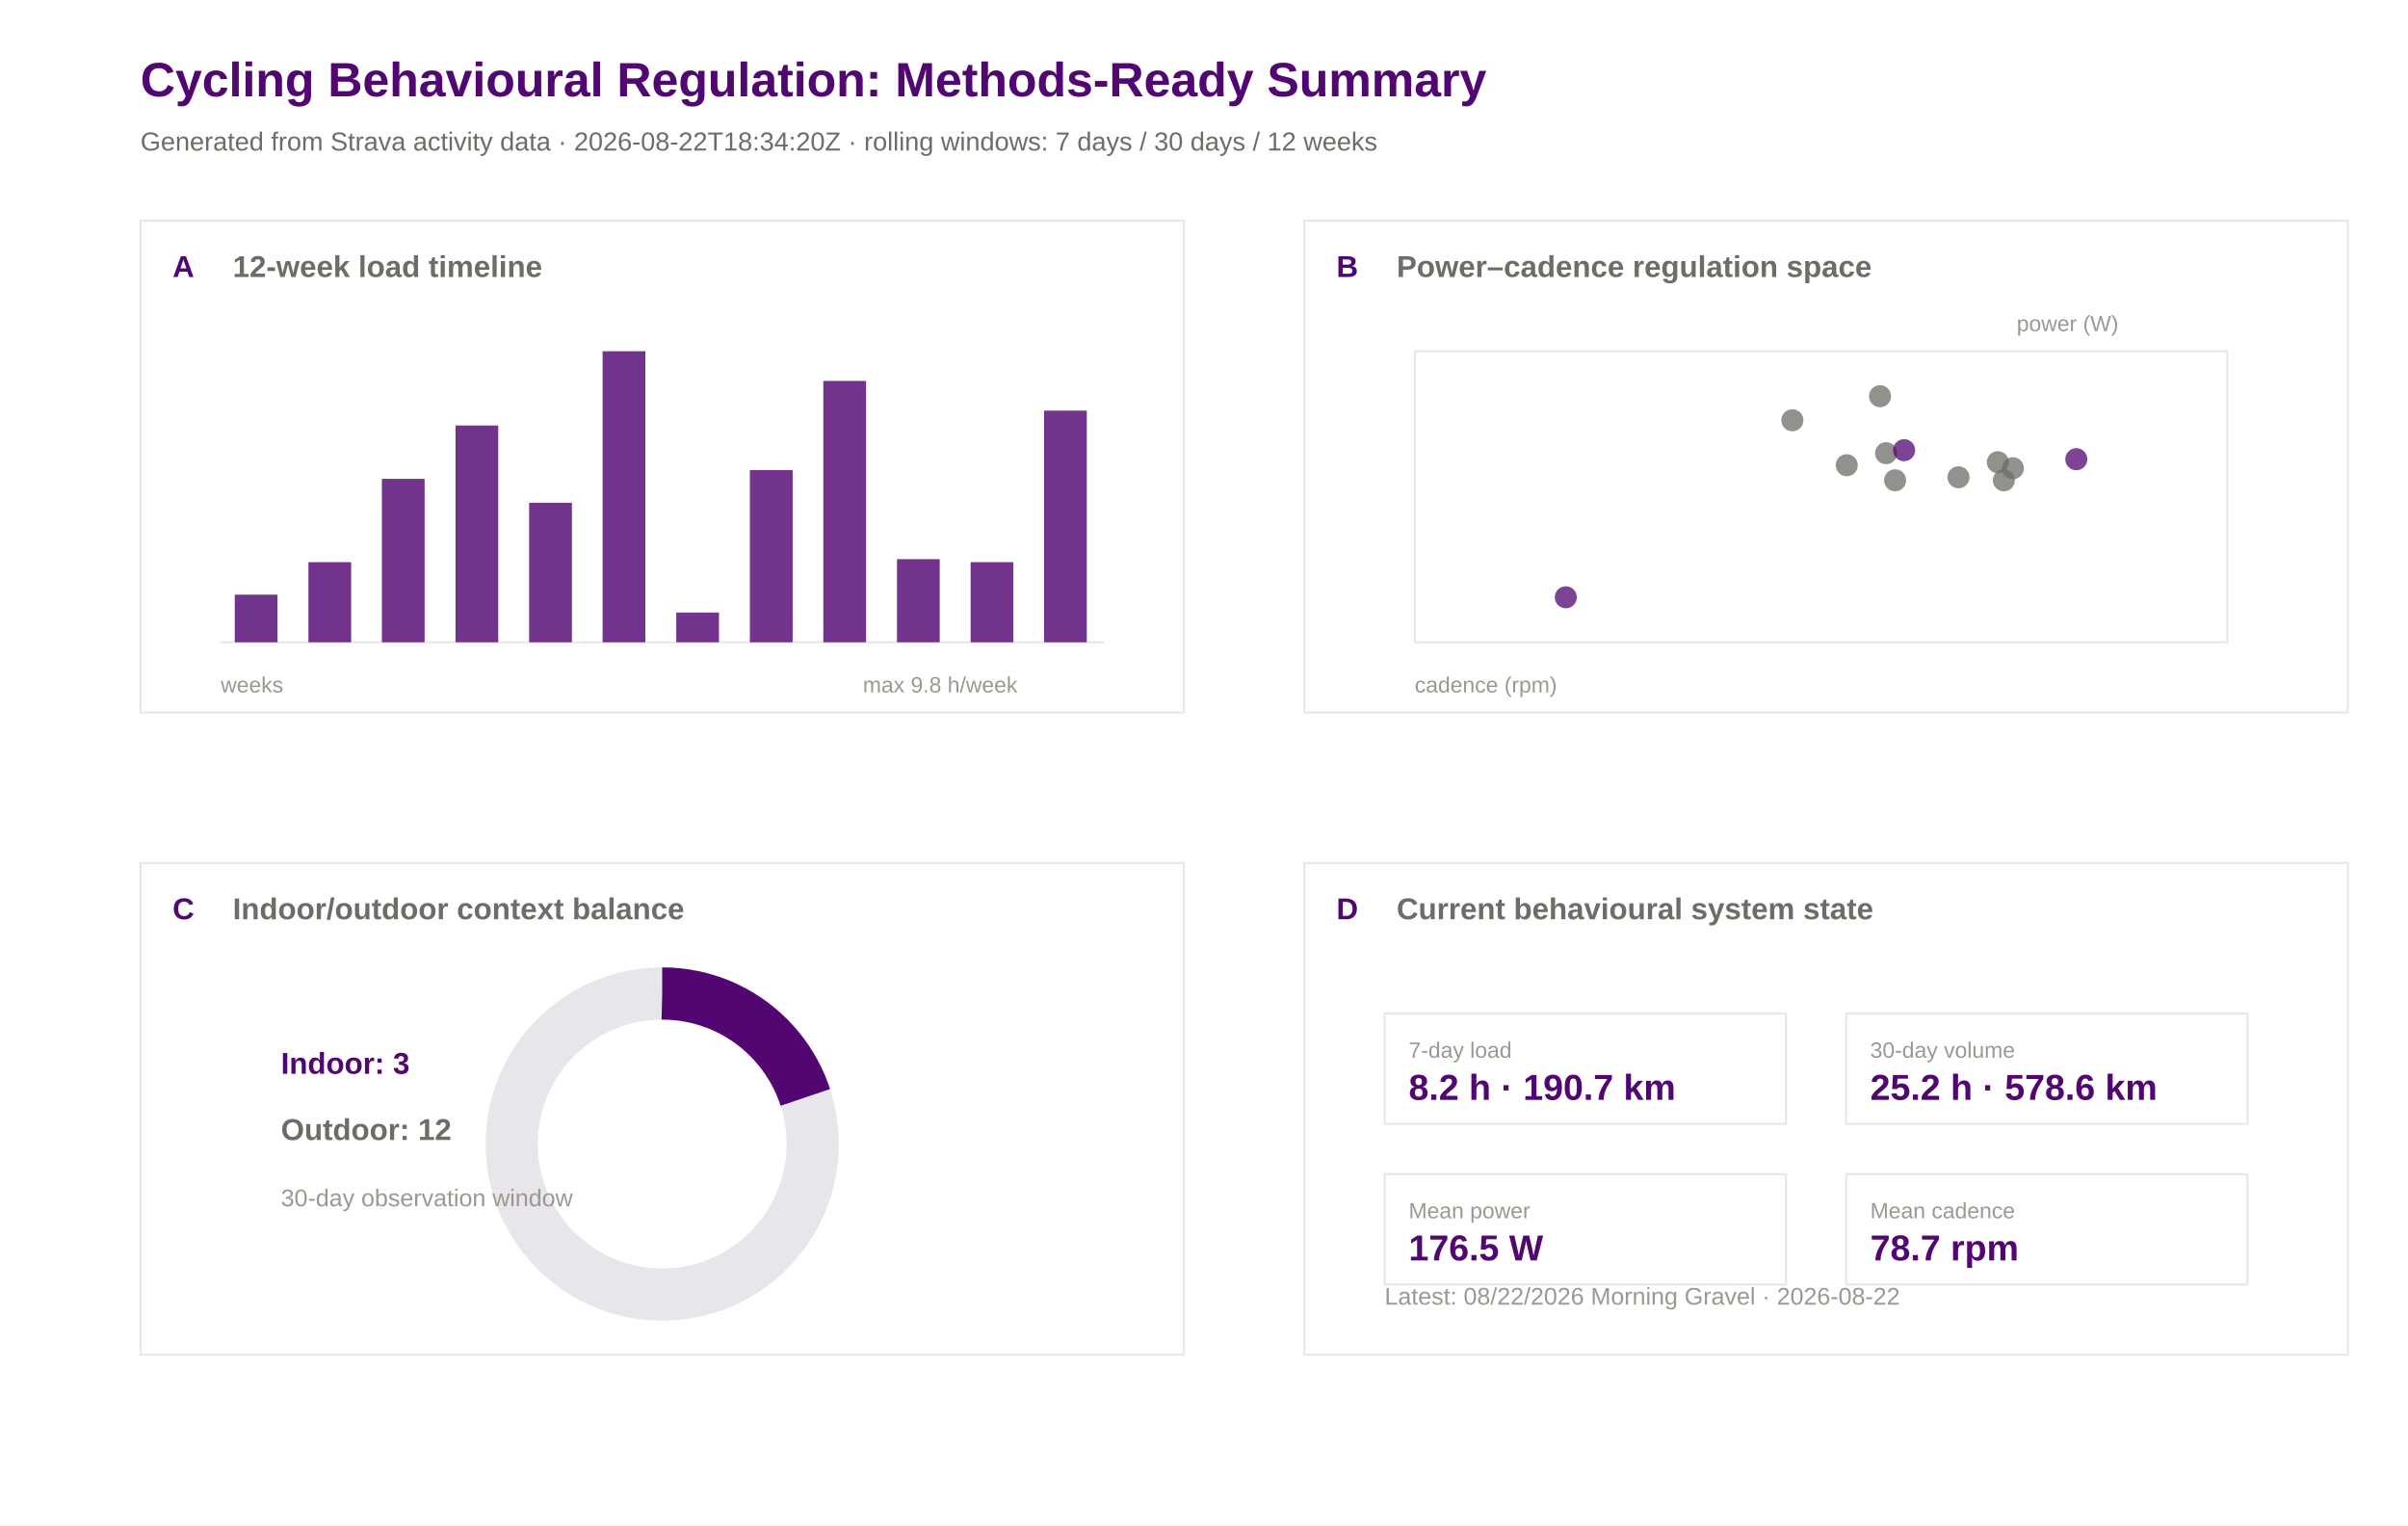
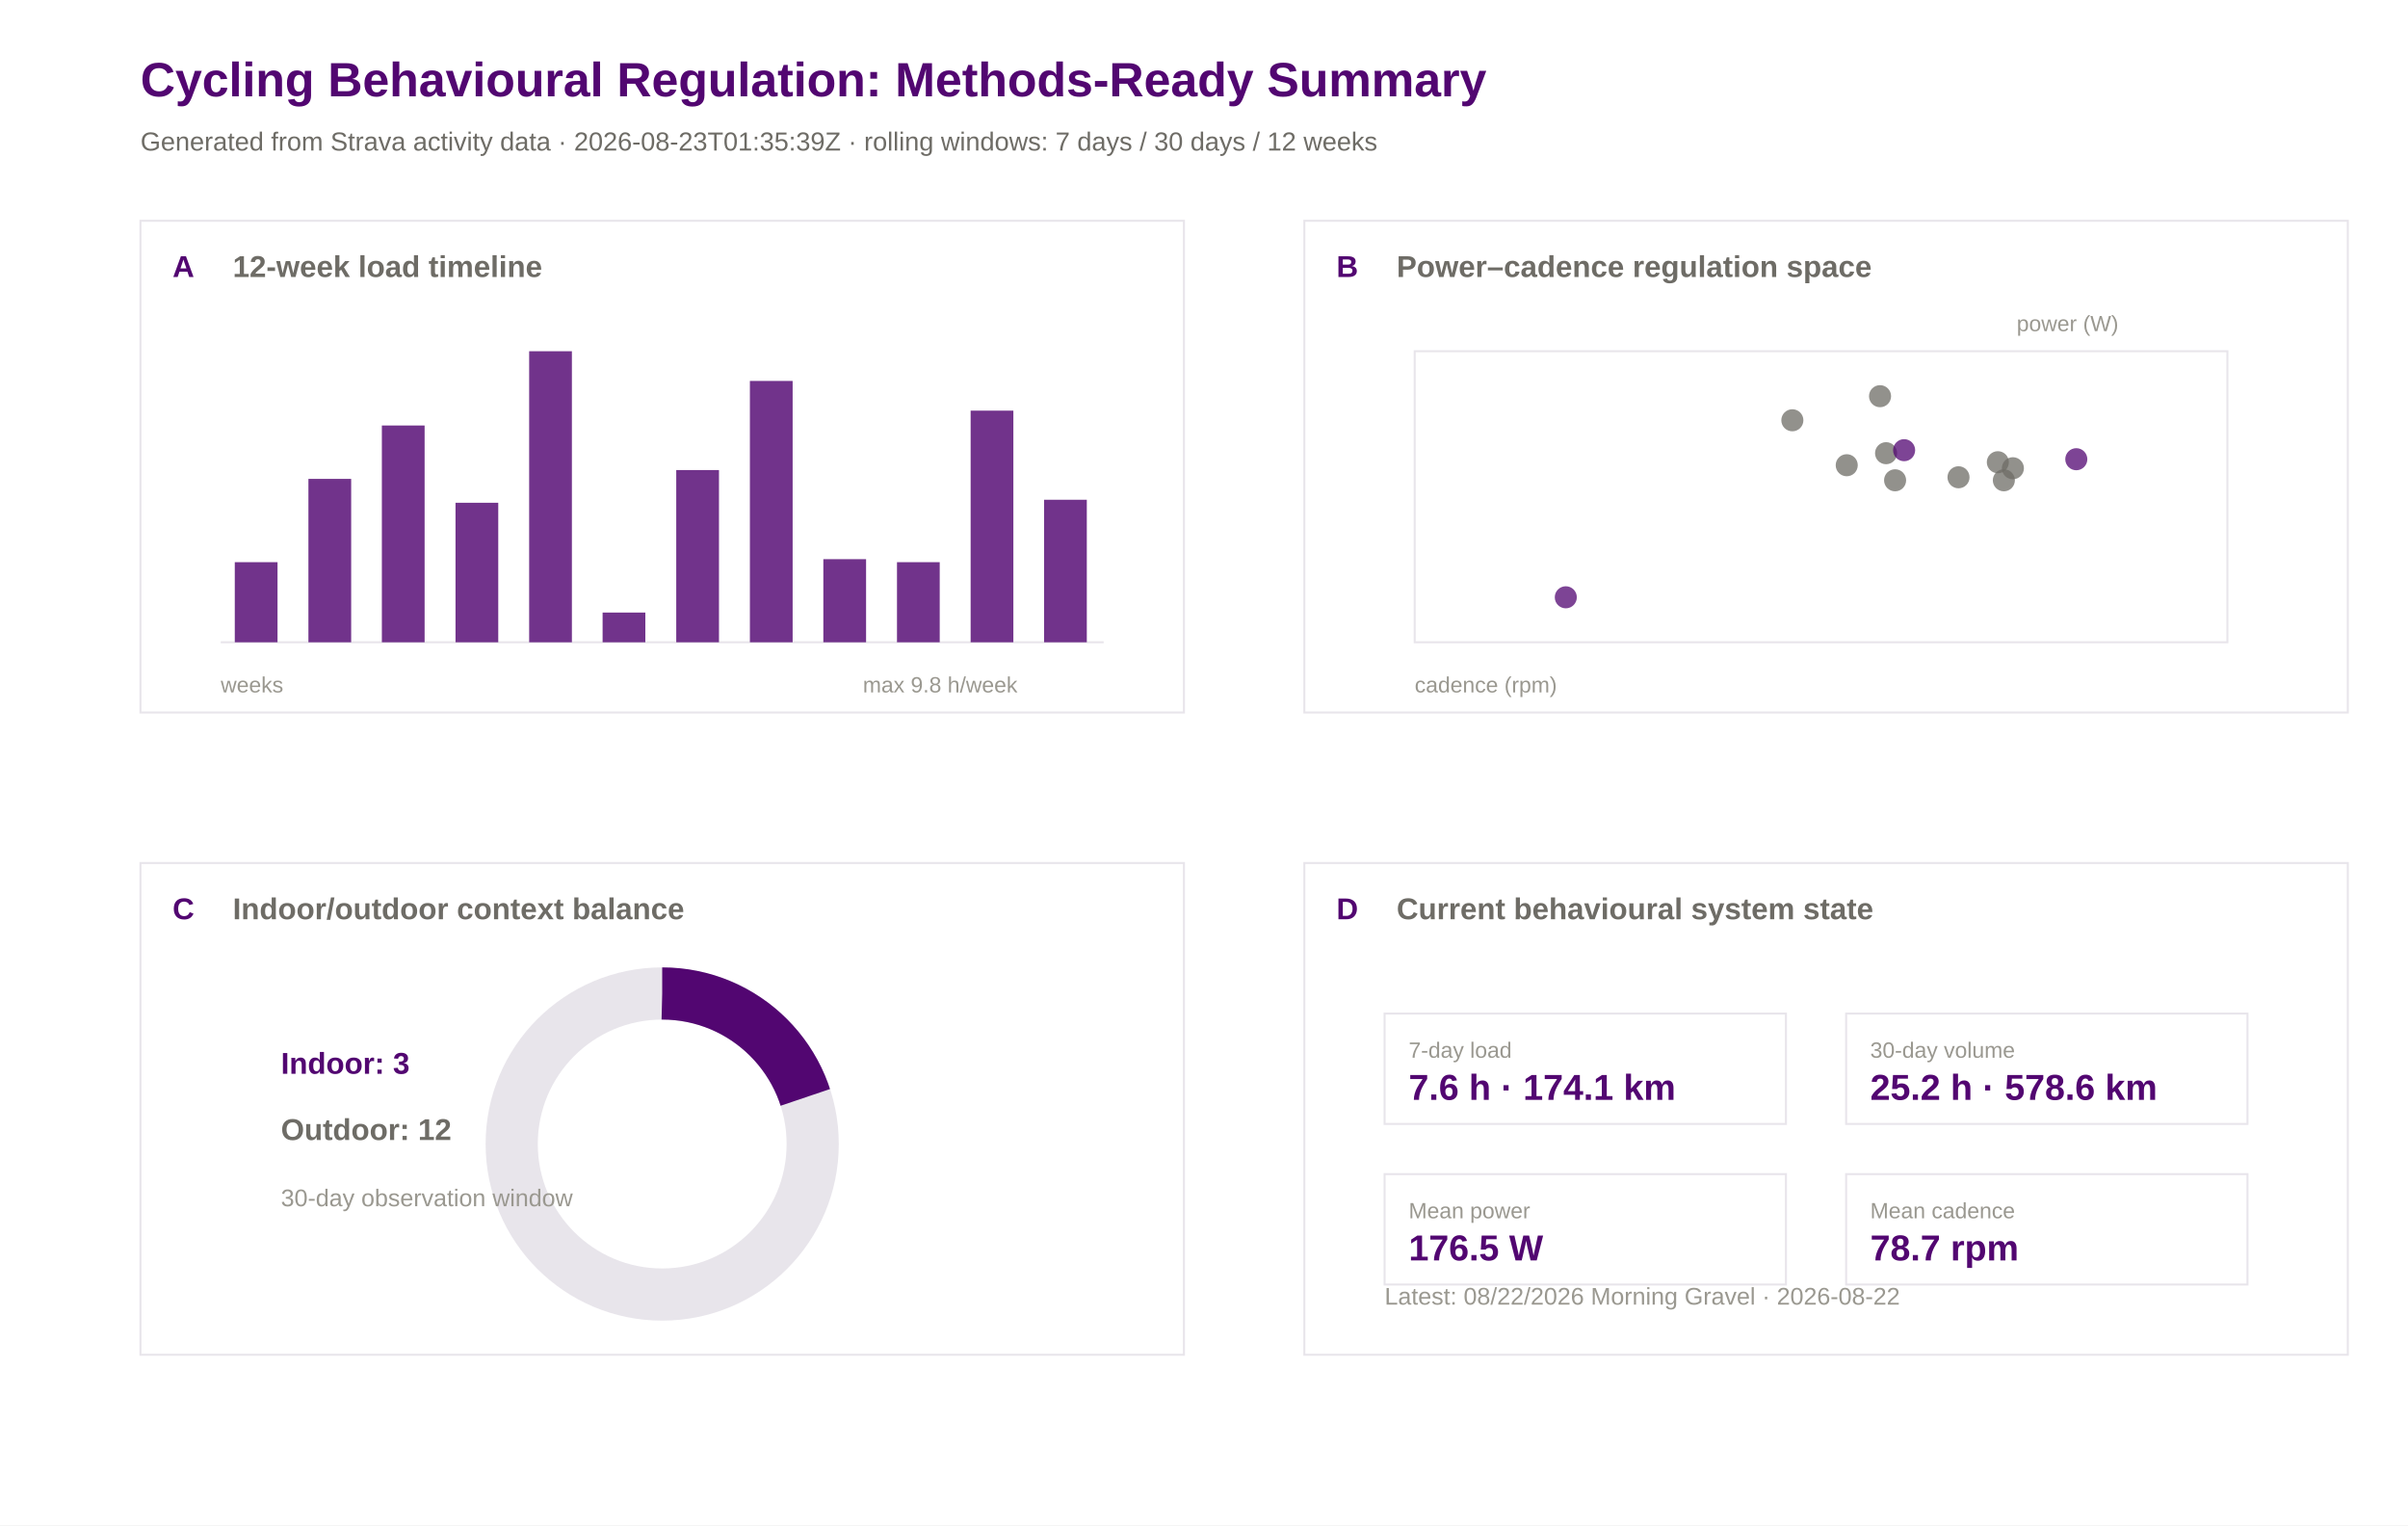
<svg xmlns="http://www.w3.org/2000/svg" width="1200" height="760" viewBox="0 0 1200 760">
  <rect width="100%" height="100%" fill="#ffffff" />
  <text x="70.0" y="48.0" font-family="Arial" font-size="24" font-weight="600" fill="#520671">Cycling Behavioural Regulation: Methods-Ready Summary</text>
-   <text x="70.0" y="75.0" font-family="Arial" font-size="13" font-weight="400" fill="#6e6c66">Generated from Strava activity data · 2026-08-22T18:34:20Z · rolling windows: 7 days / 30 days / 12 weeks</text>
+   <text x="70.0" y="75.0" font-family="Arial" font-size="13" font-weight="400" fill="#6e6c66">Generated from Strava activity data · 2026-08-23T01:35:39Z · rolling windows: 7 days / 30 days / 12 weeks</text>
  <rect x="70" y="110" width="520" height="245" fill="#ffffff" stroke="#e8e5eb" stroke-width="1" />
  <text x="86.0" y="138.0" font-family="Arial" font-size="15" font-weight="600" fill="#520671">A</text>
  <text x="116.0" y="138.0" font-family="Arial" font-size="15" font-weight="600" fill="#6e6c66">12-week load timeline</text>
  <rect x="650" y="110" width="520" height="245" fill="#ffffff" stroke="#e8e5eb" stroke-width="1" />
  <text x="666.0" y="138.0" font-family="Arial" font-size="15" font-weight="600" fill="#520671">B</text>
  <text x="696.0" y="138.0" font-family="Arial" font-size="15" font-weight="600" fill="#6e6c66">Power–cadence regulation space</text>
  <rect x="70" y="430" width="520" height="245" fill="#ffffff" stroke="#e8e5eb" stroke-width="1" />
  <text x="86.0" y="458.0" font-family="Arial" font-size="15" font-weight="600" fill="#520671">C</text>
  <text x="116.0" y="458.0" font-family="Arial" font-size="15" font-weight="600" fill="#6e6c66">Indoor/outdoor context balance</text>
  <rect x="650" y="430" width="520" height="245" fill="#ffffff" stroke="#e8e5eb" stroke-width="1" />
  <text x="666.0" y="458.0" font-family="Arial" font-size="15" font-weight="600" fill="#520671">D</text>
  <text x="696.0" y="458.0" font-family="Arial" font-size="15" font-weight="600" fill="#6e6c66">Current behavioural system state</text>
  <line x1="110" y1="320" x2="550" y2="320" stroke="#e8e5eb" />
-   <rect x="117.0" y="296.3" width="21.3" height="23.7" fill="#520671" opacity="0.82" />
-   <rect x="153.7" y="280.1" width="21.3" height="39.9" fill="#520671" opacity="0.82" />
-   <rect x="190.3" y="238.6" width="21.3" height="81.4" fill="#520671" opacity="0.82" />
-   <rect x="227.0" y="212.0" width="21.3" height="108.0" fill="#520671" opacity="0.82" />
-   <rect x="263.7" y="250.5" width="21.3" height="69.5" fill="#520671" opacity="0.82" />
-   <rect x="300.3" y="175.0" width="21.3" height="145.0" fill="#520671" opacity="0.82" />
-   <rect x="337.0" y="305.2" width="21.3" height="14.8" fill="#520671" opacity="0.82" />
-   <rect x="373.7" y="234.2" width="21.3" height="85.8" fill="#520671" opacity="0.82" />
-   <rect x="410.3" y="189.8" width="21.3" height="130.2" fill="#520671" opacity="0.82" />
-   <rect x="447.0" y="278.6" width="21.3" height="41.4" fill="#520671" opacity="0.82" />
-   <rect x="483.7" y="280.1" width="21.3" height="39.9" fill="#520671" opacity="0.82" />
-   <rect x="520.3" y="204.6" width="21.3" height="115.4" fill="#520671" opacity="0.82" />
+   <rect x="117.0" y="280.1" width="21.3" height="39.9" fill="#520671" opacity="0.82" />
+   <rect x="153.7" y="238.6" width="21.3" height="81.4" fill="#520671" opacity="0.82" />
+   <rect x="190.3" y="212.0" width="21.3" height="108.0" fill="#520671" opacity="0.82" />
+   <rect x="227.0" y="250.5" width="21.3" height="69.5" fill="#520671" opacity="0.82" />
+   <rect x="263.7" y="175.0" width="21.3" height="145.0" fill="#520671" opacity="0.82" />
+   <rect x="300.3" y="305.2" width="21.3" height="14.8" fill="#520671" opacity="0.82" />
+   <rect x="337.0" y="234.2" width="21.3" height="85.8" fill="#520671" opacity="0.82" />
+   <rect x="373.7" y="189.8" width="21.3" height="130.2" fill="#520671" opacity="0.82" />
+   <rect x="410.3" y="278.6" width="21.3" height="41.4" fill="#520671" opacity="0.82" />
+   <rect x="447.0" y="280.1" width="21.3" height="39.9" fill="#520671" opacity="0.82" />
+   <rect x="483.7" y="204.6" width="21.3" height="115.4" fill="#520671" opacity="0.82" />
+   <rect x="520.3" y="249.0" width="21.3" height="71.0" fill="#520671" opacity="0.82" />
  <text x="110.0" y="345.0" font-family="Arial" font-size="11" font-weight="400" fill="#9a9890">weeks</text>
  <text x="430.0" y="345.0" font-family="Arial" font-size="11" font-weight="400" fill="#9a9890">max 9.8 h/week</text>
  <rect x="705" y="175" width="405" height="145" fill="#ffffff" stroke="#e8e5eb" />
  <circle cx="995.6" cy="230.3" r="5.5" fill="#6e6c66" opacity="0.75" />
  <circle cx="998.6" cy="239.3" r="5.5" fill="#6e6c66" opacity="0.75" />
  <circle cx="1003.1" cy="233.3" r="5.5" fill="#6e6c66" opacity="0.75" />
  <circle cx="976.0" cy="237.8" r="5.5" fill="#6e6c66" opacity="0.75" />
  <circle cx="939.9" cy="225.8" r="5.5" fill="#6e6c66" opacity="0.75" />
  <circle cx="936.9" cy="197.4" r="5.5" fill="#6e6c66" opacity="0.75" />
  <circle cx="1034.7" cy="228.8" r="5.5" fill="#520671" opacity="0.75" />
  <circle cx="920.3" cy="231.8" r="5.5" fill="#6e6c66" opacity="0.75" />
  <circle cx="893.2" cy="209.4" r="5.5" fill="#6e6c66" opacity="0.75" />
  <circle cx="780.3" cy="297.6" r="5.5" fill="#520671" opacity="0.75" />
  <circle cx="948.9" cy="224.3" r="5.5" fill="#520671" opacity="0.75" />
  <circle cx="944.4" cy="239.3" r="5.5" fill="#6e6c66" opacity="0.75" />
  <text x="705.0" y="345.0" font-family="Arial" font-size="11" font-weight="400" fill="#9a9890">cadence (rpm)</text>
  <text x="1005.0" y="165.0" font-family="Arial" font-size="11" font-weight="400" fill="#9a9890">power (W)</text>
  <circle cx="330" cy="570" r="75" fill="none" stroke="#e8e5eb" stroke-width="26" />
  <circle cx="330" cy="570" r="75" fill="none" stroke="#520671" stroke-width="26" stroke-dasharray="94.2 471.2" transform="rotate(-90 330 570)" />
  <text x="140.0" y="535.0" font-family="Arial" font-size="15" font-weight="600" fill="#520671">Indoor: 3</text>
  <text x="140.0" y="568.0" font-family="Arial" font-size="15" font-weight="600" fill="#6e6c66">Outdoor: 12</text>
  <text x="140.0" y="601.0" font-family="Arial" font-size="12" font-weight="400" fill="#9a9890">30-day observation window</text>
  <rect x="690" y="505" width="200" height="55" fill="#ffffff" stroke="#e8e5eb" />
  <text x="702.0" y="527.0" font-family="Arial" font-size="11" font-weight="500" fill="#9a9890">7-day load</text>
-   <text x="702.0" y="548.0" font-family="Arial" font-size="18" font-weight="600" fill="#520671">8.2 h · 190.7 km</text>
+   <text x="702.0" y="548.0" font-family="Arial" font-size="18" font-weight="600" fill="#520671">7.6 h · 174.1 km</text>
  <rect x="920" y="505" width="200" height="55" fill="#ffffff" stroke="#e8e5eb" />
  <text x="932.0" y="527.0" font-family="Arial" font-size="11" font-weight="500" fill="#9a9890">30-day volume</text>
  <text x="932.0" y="548.0" font-family="Arial" font-size="18" font-weight="600" fill="#520671">25.2 h · 578.6 km</text>
  <rect x="690" y="585" width="200" height="55" fill="#ffffff" stroke="#e8e5eb" />
  <text x="702.0" y="607.0" font-family="Arial" font-size="11" font-weight="500" fill="#9a9890">Mean power</text>
  <text x="702.0" y="628.0" font-family="Arial" font-size="18" font-weight="600" fill="#520671">176.5 W</text>
  <rect x="920" y="585" width="200" height="55" fill="#ffffff" stroke="#e8e5eb" />
  <text x="932.0" y="607.0" font-family="Arial" font-size="11" font-weight="500" fill="#9a9890">Mean cadence</text>
  <text x="932.0" y="628.0" font-family="Arial" font-size="18" font-weight="600" fill="#520671">78.7 rpm</text>
  <text x="690.0" y="650.0" font-family="Arial" font-size="12" font-weight="400" fill="#9a9890">Latest: 08/22/2026 Morning Gravel · 2026-08-22</text>
</svg>
